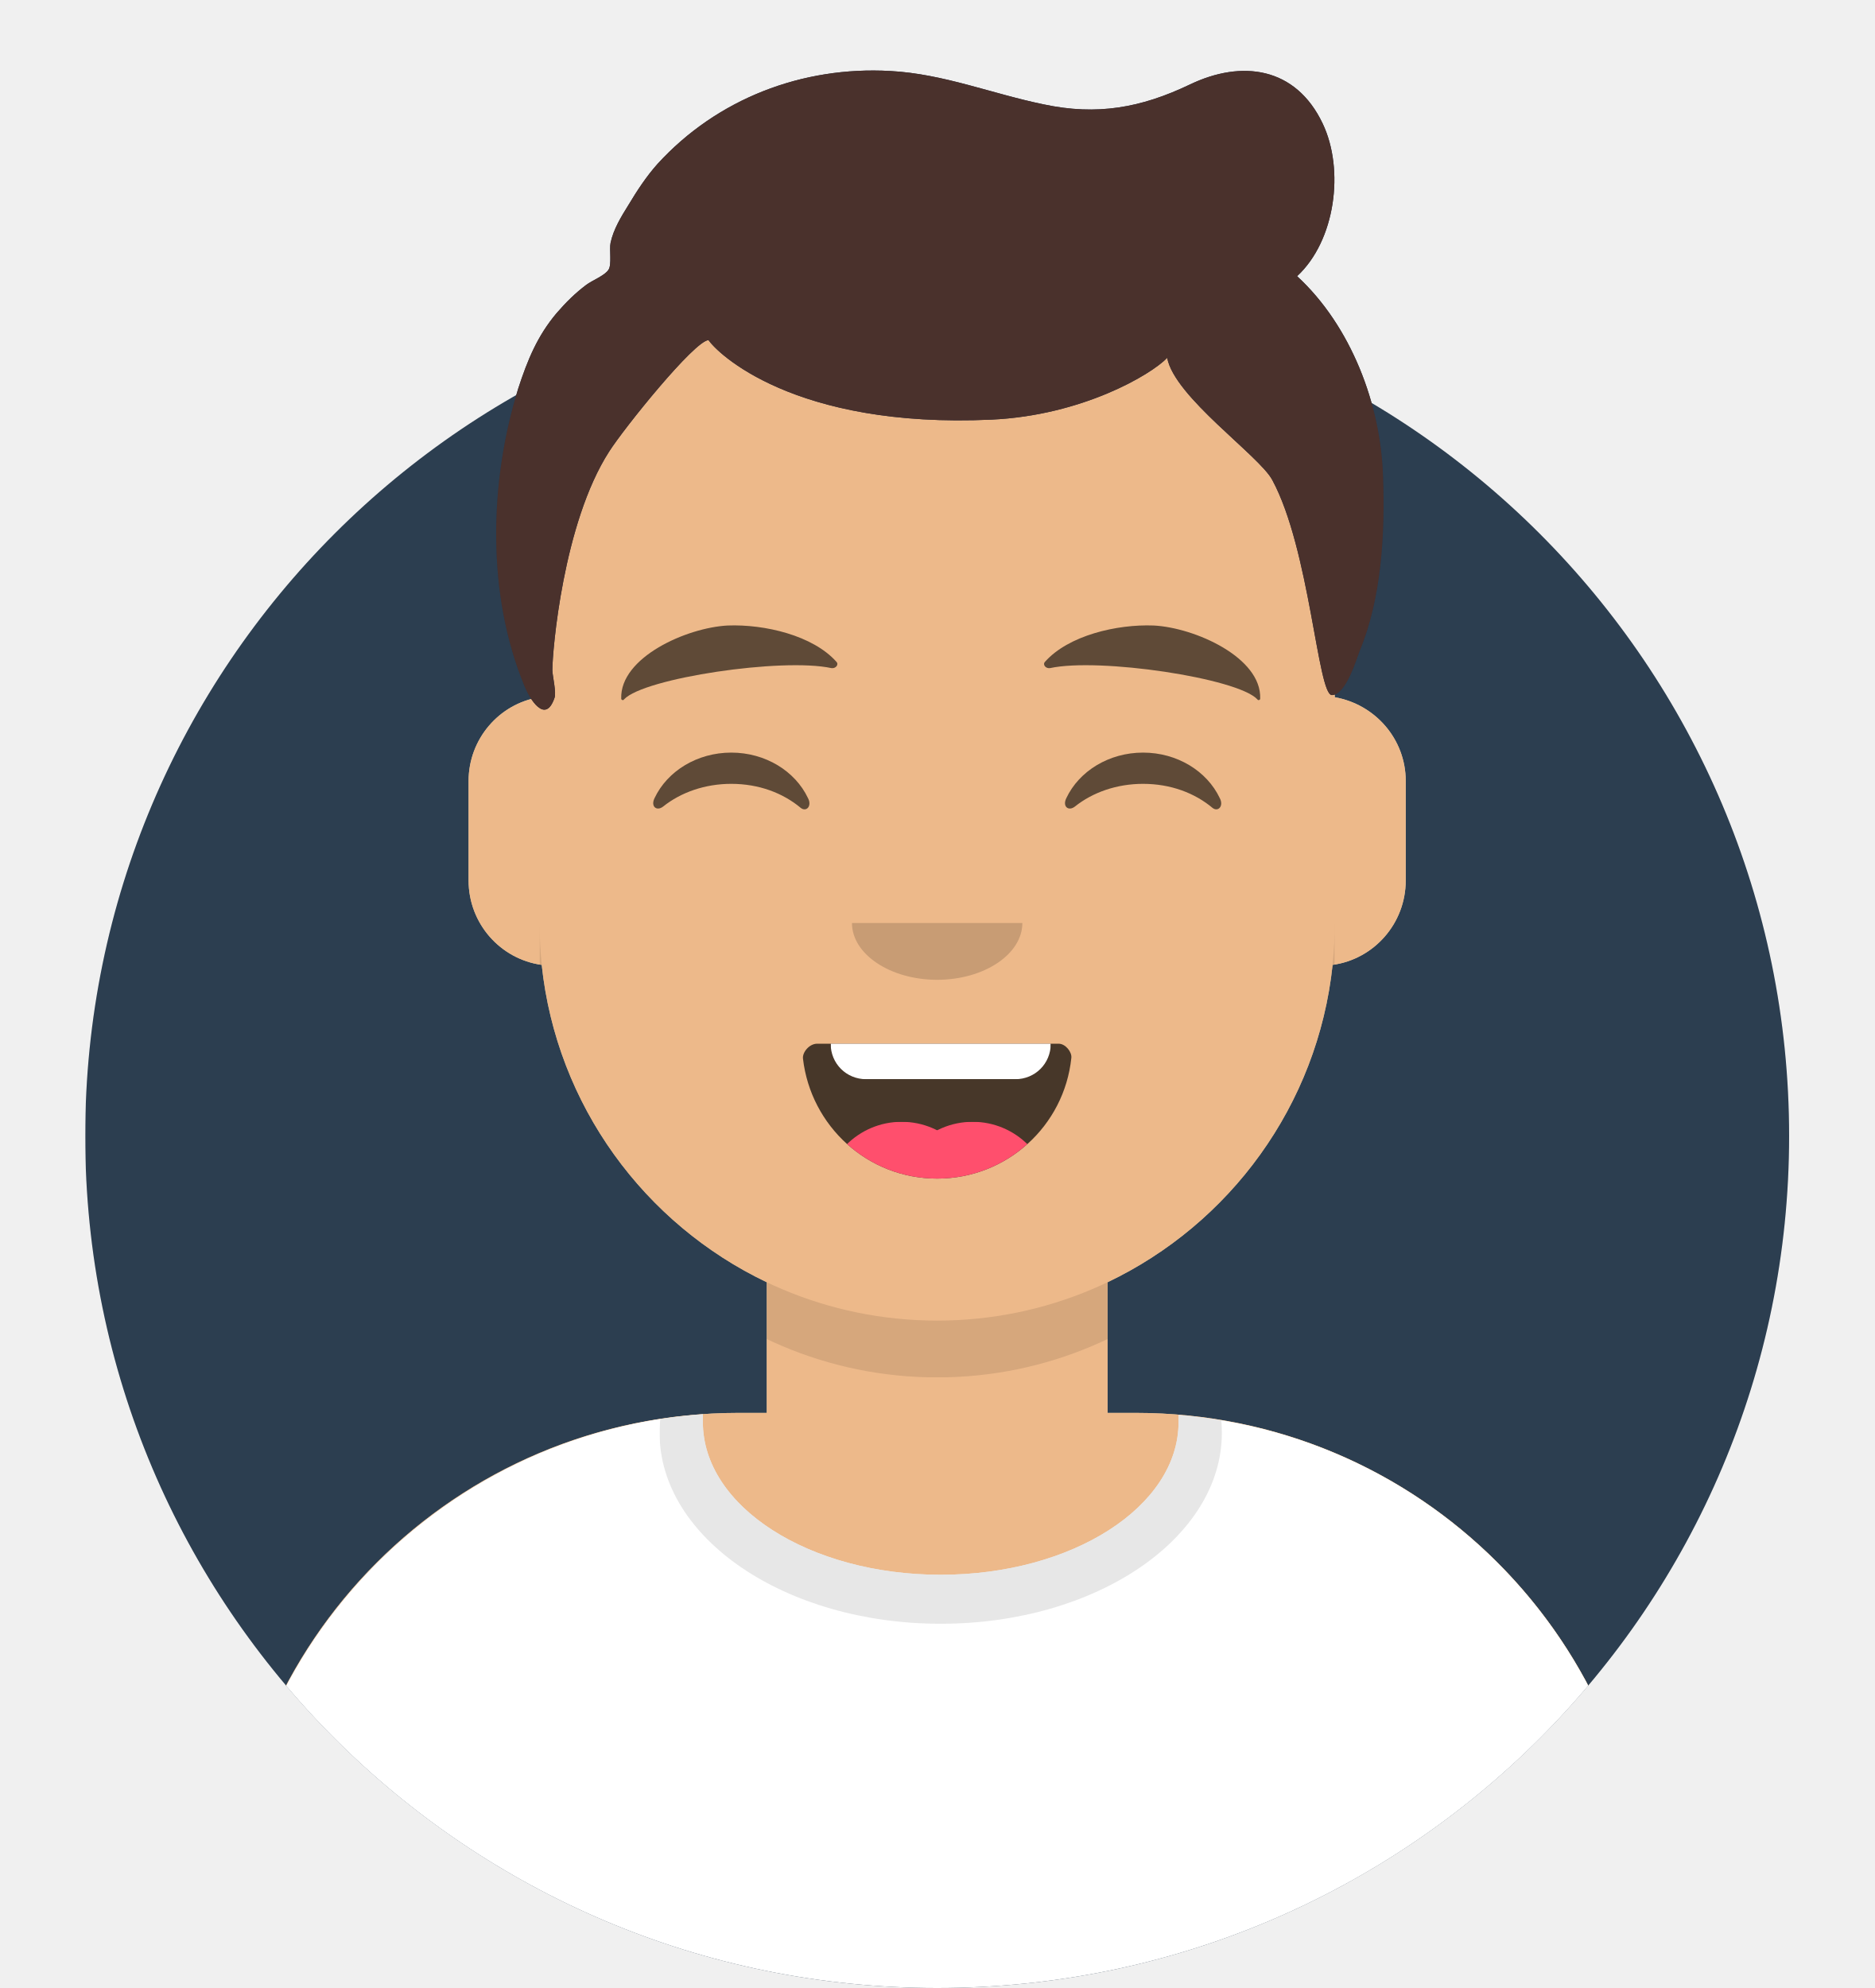
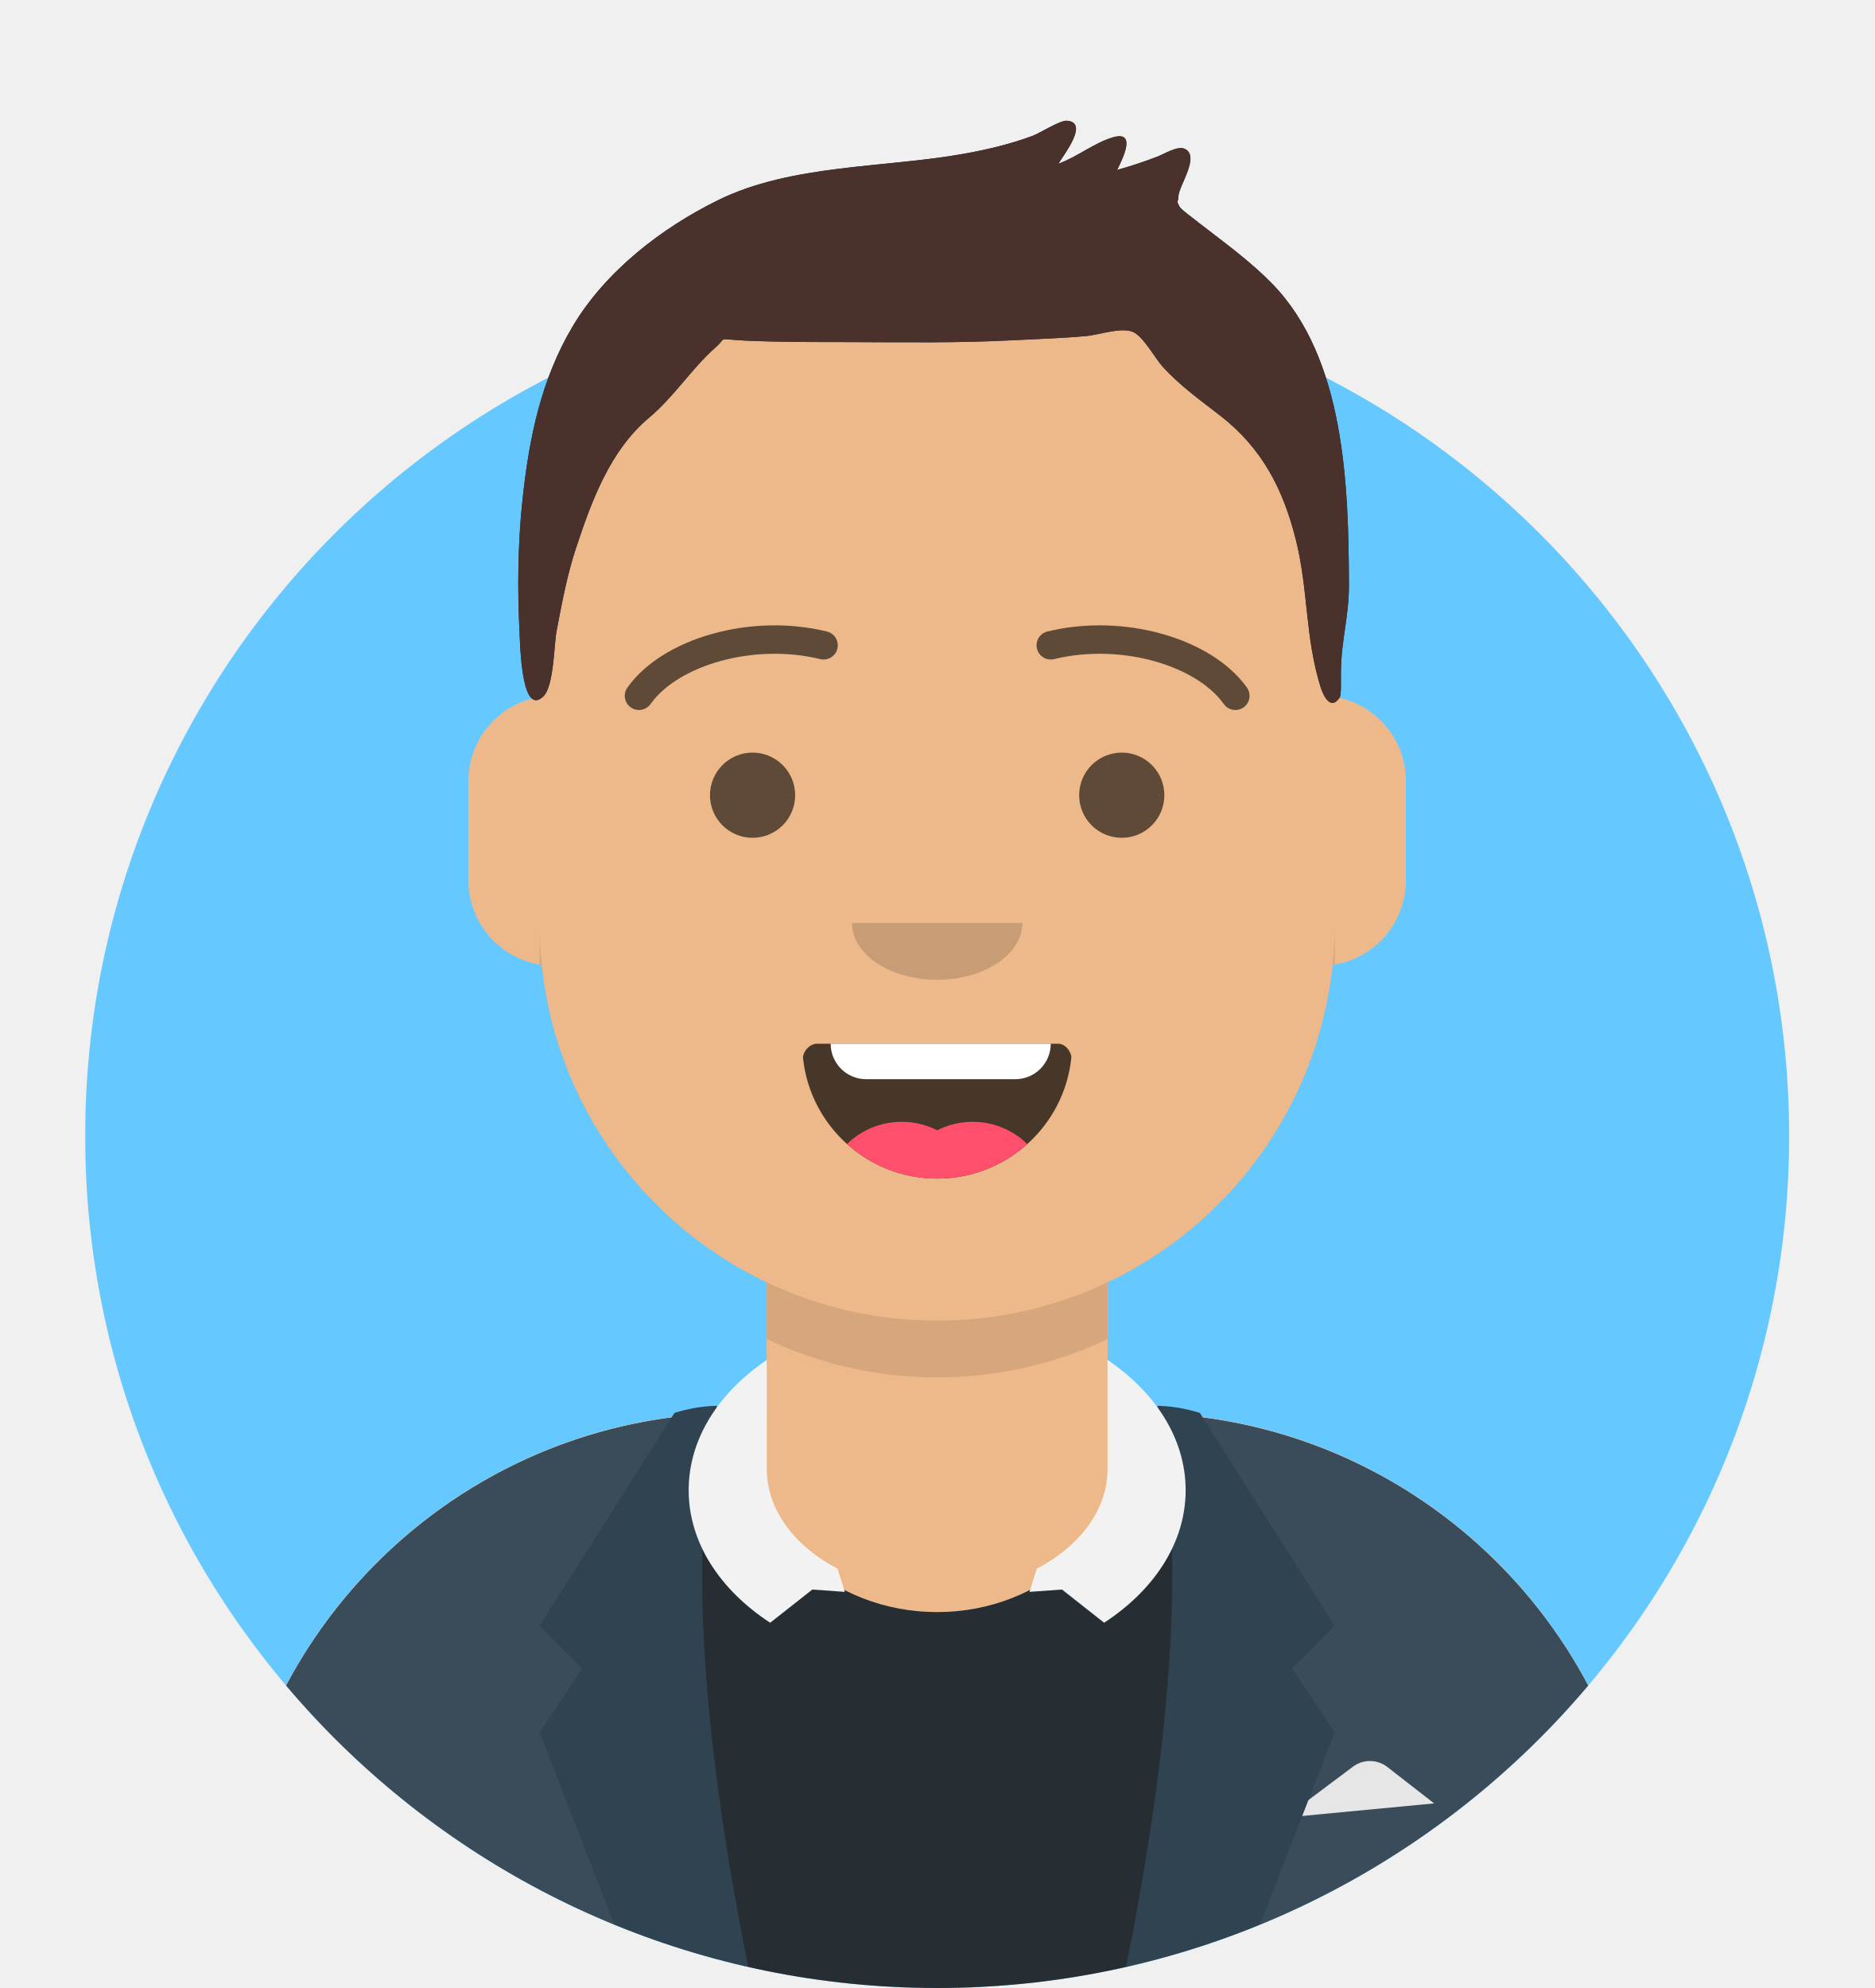
- <svg xmlns="http://www.w3.org/2000/svg" version="1.1" id="Layer_1" x="0px" y="0px" viewBox="0 0 264 280" style="enable-background:new 0 0 264 280;" xml:space="preserve">
-   <style type="text/css">
- 	.st0{fill-rule:evenodd;clip-rule:evenodd;fill:#E6E6E6;}
- 	.st1{filter:url(#Adobe_OpacityMaskFilter);}
- 	.st2{fill-rule:evenodd;clip-rule:evenodd;fill:#FFFFFF;}
- 	.st3{mask:url(#mask-2_1_);}
- 	.st4{fill-rule:evenodd;clip-rule:evenodd;fill:#2C3E50;}
- 	.st5{filter:url(#Adobe_OpacityMaskFilter_1_);}
- 	.st6{mask:url(#mask-4_1_);}
- 	.st7{fill-rule:evenodd;clip-rule:evenodd;fill:#D0C6AC;}
- 	.st8{filter:url(#Adobe_OpacityMaskFilter_2_);}
- 	.st9{mask:url(#mask-6_1_);}
- 	.st10{fill-rule:evenodd;clip-rule:evenodd;fill:#EDB98A;}
- 	.st11{filter:url(#Adobe_OpacityMaskFilter_3_);}
- 	.st12{mask:url(#mask-6_2_);fill-rule:evenodd;clip-rule:evenodd;fill-opacity:0.1;}
- 	.st13{filter:url(#Adobe_OpacityMaskFilter_4_);}
- 	.st14{mask:url(#react-mask-952_1_);}
- 	.st15{filter:url(#Adobe_OpacityMaskFilter_5_);}
- 	.st16{opacity:0.6;mask:url(#react-mask-952_2_);}
- 	.st17{fill-rule:evenodd;clip-rule:evenodd;fill-opacity:0.16;}
- 	.st18{fill-rule:evenodd;clip-rule:evenodd;fill-opacity:0.7;}
- 	.st19{filter:url(#Adobe_OpacityMaskFilter_6_);}
- 	.st20{mask:url(#react-mask-934_1_);fill-rule:evenodd;clip-rule:evenodd;fill:#FFFFFF;}
- 	.st21{filter:url(#Adobe_OpacityMaskFilter_7_);}
- 	.st22{mask:url(#react-mask-934_2_);}
- 	.st23{fill-rule:evenodd;clip-rule:evenodd;fill:#FF4F6D;}
- 	.st24{fill-rule:evenodd;clip-rule:evenodd;fill-opacity:0.6;}
- 	.st25{filter:url(#Adobe_OpacityMaskFilter_8_);}
- 	.st26{mask:url(#react-mask-925_1_);}
- 	.st27{fill-rule:evenodd;clip-rule:evenodd;fill:#28354B;}
- 	.st28{filter:url(#Adobe_OpacityMaskFilter_9_);}
- 	.st29{mask:url(#react-mask-924_1_);}
- 	.st30{fill-rule:evenodd;clip-rule:evenodd;fill:#4A312C;}
- </style>
-   <g>
-     <g transform="translate(-825, -1100)">
+ <svg xmlns="http://www.w3.org/2000/svg" xmlns:xlink="http://www.w3.org/1999/xlink" width="264px" height="280px" viewBox="0 0 264 280" version="1.1">
+   <defs>
+     <circle id="react-path-1" cx="120" cy="120" r="120" />
+     <path d="M12,160 C12,226.274 65.726,280 132,280 C198.274,280 252,226.274 252,160 L264,160 L264,-1.42108547e-14 L-3.19744231e-14,-1.42108547e-14 L-3.19744231e-14,160 L12,160 Z" id="react-path-2" />
+     <path d="M124,144.611 L124,163 L128,163 L128,163 C167.765,163 200,195.235 200,235 L200,244 L0,244 L0,235 C-4.86974701e-15,195.235 32.235,163 72,163 L72,163 L76,163 L76,144.611 C58.763,136.422 46.372,119.687 44.305,99.881 C38.48,99.058 34,94.052 34,88 L34,74 C34,68.054 38.325,63.118 44,62.166 L44,56 L44,56 C44,25.072 69.072,5.68137151e-15 100,0 L100,0 L100,0 C130.928,-5.68137151e-15 156,25.072 156,56 L156,62.166 C161.675,63.118 166,68.054 166,74 L166,88 C166,94.052 161.52,99.058 155.695,99.881 C153.628,119.687 141.237,136.422 124,144.611 Z" id="react-path-3" />
+   </defs>
+   <g id="Avataaar" stroke="none" stroke-width="1" fill="none" fill-rule="evenodd">
+     <g transform="translate(-825, -1100)" id="Avataaar/Circle">
      <g transform="translate(825, 1100)">
-         <g id="Circle" transform="translate(12, 40)">
-           <g id="Circle-Background">
-             <circle class="st0" cx="120" cy="120" r="120" />
-           </g>
-           <defs>
-             <filter id="Adobe_OpacityMaskFilter" filterUnits="userSpaceOnUse" x="0" y="0" width="240" height="240">
-               <feColorMatrix type="matrix" values="1 0 0 0 0  0 1 0 0 0  0 0 1 0 0  0 0 0 1 0" />
-             </filter>
-           </defs>
-           <mask maskUnits="userSpaceOnUse" x="0" y="0" width="240" height="240" id="mask-2_1_">
-             <g class="st1">
-               <circle id="path-1_1_" class="st2" cx="120" cy="120" r="120" />
-             </g>
+         <g id="Circle" stroke-width="1" fill-rule="evenodd" transform="translate(12, 40)">
+           <mask id="react-mask-4" fill="white">
+             <use xlink:href="#react-path-1" />
          </mask>
-           <g class="st3">
-             <rect class="st4" width="240" height="240" />
+           <use id="Circle-Background" fill="#E6E6E6" xlink:href="#react-path-1" />
+           <g id="Color/Palette/Blue-01" mask="url(#react-mask-4)" fill="#65C9FF">
+             <rect id="🖍Color" x="0" y="0" width="240" height="240" />
          </g>
        </g>
-         <g id="Mask">
- 			</g>
-         <defs>
-           <filter id="Adobe_OpacityMaskFilter_1_" filterUnits="userSpaceOnUse" x="-1" y="0" width="265" height="280">
-             <feColorMatrix type="matrix" values="1 0 0 0 0  0 1 0 0 0  0 0 1 0 0  0 0 0 1 0" />
-           </filter>
-         </defs>
-         <mask maskUnits="userSpaceOnUse" x="-1" y="0" width="265" height="280" id="mask-4_1_">
-           <g class="st5">
-             <path id="path-3_1_" class="st2" d="M12,160c0,66.3,53.7,120,120,120s120-53.7,120-120h12V0H0v160H12z" />
-           </g>
+         <mask id="react-mask-5" fill="white">
+           <use xlink:href="#react-path-2" />
        </mask>
-         <g id="Avataaar" class="st6">
+         <g id="Mask" />
+         <g id="Avataaar" stroke-width="1" fill-rule="evenodd" mask="url(#react-mask-5)">
          <g id="Body" transform="translate(32, 36)">
-             <g>
-               <path class="st7" d="M124,144.6V163h4l0,0c39.8,0,72,32.2,72,72v9H0v-9c0-39.8,32.2-72,72-72l0,0h4v-18.4        c-17.2-8.2-29.6-24.9-31.7-44.7C38.5,99.1,34,94.1,34,88V74c0-5.9,4.3-10.9,10-11.8V56l0,0c0-30.9,25.1-56,56-56l0,0l0,0        c30.9,0,56,25.1,56,56v6.2c5.7,1,10,5.9,10,11.8v14c0,6.1-4.5,11.1-10.3,11.9C153.6,119.7,141.2,136.4,124,144.6z" />
-             </g>
-             <defs>
-               <filter id="Adobe_OpacityMaskFilter_2_" filterUnits="userSpaceOnUse" x="-32" y="0" width="264" height="244">
-                 <feColorMatrix type="matrix" values="1 0 0 0 0  0 1 0 0 0  0 0 1 0 0  0 0 0 1 0" />
-               </filter>
-             </defs>
-             <mask maskUnits="userSpaceOnUse" x="-32" y="0" width="264" height="244" id="mask-6_1_">
-               <g class="st8">
-                 <path id="path-5_1_" class="st2" d="M124,144.6V163h4l0,0c39.8,0,72,32.2,72,72v9H0v-9c0-39.8,32.2-72,72-72l0,0h4v-18.4         c-17.2-8.2-29.6-24.9-31.7-44.7C38.5,99.1,34,94.1,34,88V74c0-5.9,4.3-10.9,10-11.8V56l0,0c0-30.9,25.1-56,56-56l0,0l0,0         c30.9,0,56,25.1,56,56v6.2c5.7,1,10,5.9,10,11.8v14c0,6.1-4.5,11.1-10.3,11.9C153.6,119.7,141.2,136.4,124,144.6z" />
-               </g>
+             <mask id="react-mask-6" fill="white">
+               <use xlink:href="#react-path-3" />
            </mask>
-             <g class="st9">
-               <g id="Color" transform="translate(-32, 0)">
-                 <rect class="st10" width="264" height="244" />
+             <use fill="#D0C6AC" xlink:href="#react-path-3" />
+             <g id="Skin/👶🏽-03-Brown" mask="url(#react-mask-6)" fill="#EDB98A">
+               <g transform="translate(0, 0)" id="Color">
+                 <rect x="0" y="0" width="264" height="280" />
              </g>
            </g>
+             <path d="M156,79 L156,102 C156,132.928 130.928,158 100,158 C69.072,158 44,132.928 44,102 L44,79 L44,94 C44,124.928 69.072,150 100,150 C130.928,150 156,124.928 156,94 L156,79 Z" id="Neck-Shadow" fill-opacity="0.1" fill="#000000" mask="url(#react-mask-6)" />
+           </g>
+           <g id="Clothing/Blazer-+-Sweater" transform="translate(0, 170)">
            <defs>
-               <filter id="Adobe_OpacityMaskFilter_3_" filterUnits="userSpaceOnUse" x="44" y="79" width="112" height="79">
-                 <feColorMatrix type="matrix" values="1 0 0 0 0  0 1 0 0 0  0 0 1 0 0  0 0 0 1 0" />
-               </filter>
+               <path d="M105.192,29.052 L104,29.052 L104,29.052 C64.235,29.052 32,61.287 32,101.052 L32,110 L232,110 L232,101.052 C232,61.287 199.765,29.052 160,29.052 L160,29.052 L158.808,29.052 C158.935,30.035 159,31.036 159,32.052 C159,45.859 146.912,57.052 132,57.052 C117.088,57.052 105,45.859 105,32.052 C105,31.036 105.065,30.035 105.192,29.052 Z" id="react-path-261" />
            </defs>
-             <mask maskUnits="userSpaceOnUse" x="44" y="79" width="112" height="79" id="mask-6_2_">
-               <g class="st11">
-                 <path id="path-5_2_" class="st2" d="M124,144.6V163h4l0,0c39.8,0,72,32.2,72,72v9H0v-9c0-39.8,32.2-72,72-72l0,0h4v-18.4         c-17.2-8.2-29.6-24.9-31.7-44.7C38.5,99.1,34,94.1,34,88V74c0-5.9,4.3-10.9,10-11.8V56l0,0c0-30.9,25.1-56,56-56l0,0l0,0         c30.9,0,56,25.1,56,56v6.2c5.7,1,10,5.9,10,11.8v14c0,6.1-4.5,11.1-10.3,11.9C153.6,119.7,141.2,136.4,124,144.6z" />
+             <mask id="react-mask-262" fill="white">
+               <use xlink:href="#react-path-261" />
+             </mask>
+             <use id="Clothes" fill="#E6E6E6" fill-rule="evenodd" xlink:href="#react-path-261" />
+             <g id="Color/Palette/Black" mask="url(#react-mask-262)" fill-rule="evenodd" fill="#262E33">
+               <rect id="🖍Color" x="0" y="0" width="264" height="110" />
+             </g>
+             <g id="Blazer" stroke-width="1" fill-rule="evenodd" transform="translate(32, 28)">
+               <path d="M68.785,1.122 C30.512,2.804 1.24427139e-14,34.365 0,73.052 L0,82 L69.362,82 C65.961,69.92 64,55.709 64,40.5 C64,26.173 65.74,12.731 68.785,1.122 Z M131.638,82 L200,82 L200,73.052 C200,34.707 170.025,3.363 132.229,1.174 C135.265,12.771 137,26.194 137,40.5 C137,55.709 135.039,69.92 131.638,82 Z" id="Saco" fill="#3A4C5A" />
+               <path d="M149,58 L158.556,50.833 L158.556,50.833 C159.999,49.751 161.988,49.768 163.412,50.876 L170,56 L149,58 Z" id="Pocket-hanky" fill="#E6E6E6" />
+               <path d="M69,1.13686838e-13 C65,19.333 66.667,46.667 74,82 L58,82 L44,46 L50,37 L44,31 L63,1 C65.028,0.369 67.028,0.036 69,1.13686838e-13 Z" id="Wing" fill="#2F4351" />
+               <path d="M151,1.13686838e-13 C147,19.333 148.667,46.667 156,82 L140,82 L126,46 L132,37 L126,31 L145,1 C147.028,0.369 149.028,0.036 151,1.13686838e-13 Z" id="Wing" fill="#2F4351" transform="translate(141, 41) scale(-1, 1) translate(-141, -41) " />
+             </g>
+             <path d="M156,21.539 C162.772,26.136 167,32.656 167,39.888 C167,47.289 162.572,53.945 155.52,58.556 L149.579,53.876 L145,54.208 L146,51.057 L145.922,50.996 C152.022,47.853 156,42.7 156,36.877 L156,21.539 Z M108,21.539 C101.228,26.136 97,32.656 97,39.888 C97,47.289 101.428,53.945 108.48,58.556 L114.421,53.876 L119,54.208 L118,51.057 L118.078,50.996 C111.978,47.853 108,42.7 108,36.877 L108,21.539 Z" id="Collar" fill="#F2F2F2" fill-rule="evenodd" />
+           </g>
+           <g id="Face" transform="translate(76, 82)" fill="#000000">
+             <g id="Mouth/Smile" transform="translate(2, 52)">
+               <defs>
+                 <path d="M35.118,15.128 C36.176,24.62 44.226,32 54,32 C63.804,32 71.874,24.574 72.892,15.04 C72.974,14.273 72.117,13 71.043,13 C56.149,13 44.738,13 37.087,13 C36.007,13 35.012,14.178 35.118,15.128 Z" id="react-path-321" />
+               </defs>
+               <mask id="react-mask-322" fill="white">
+                 <use xlink:href="#react-path-321" />
+               </mask>
+               <use id="Mouth" fill-opacity="0.7" fill="#000000" fill-rule="evenodd" xlink:href="#react-path-321" />
+               <rect id="Teeth" fill="#FFFFFF" fill-rule="evenodd" mask="url(#react-mask-322)" x="39" y="2" width="31" height="16" rx="5" />
+               <g id="Tongue" stroke-width="1" fill-rule="evenodd" mask="url(#react-mask-322)" fill="#FF4F6D">
+                 <g transform="translate(38, 24)">
+                   <circle cx="11" cy="11" r="11" />
+                   <circle cx="21" cy="11" r="11" />
+                 </g>
              </g>
-             </mask>
-             <path id="Neck-Shadow" class="st12" d="M156,79v23c0,30.9-25.1,56-56,56s-56-25.1-56-56V79v15c0,30.9,25.1,56,56,56       s56-25.1,56-56V79z" />
-           </g>
-           <g transform="translate(0, 170)">
-             <g id="Clothes">
-               <path class="st0" d="M166,29.3c37,3,66,34,66,71.8v8.9H32v-8.9C32,63,61.6,31.8,99,29.2c0,0.4,0,0.7,0,1.1        c0,11.9,15,21.5,33.5,21.5S166,42.2,166,30.3C166,30,166,29.6,166,29.3z" />
            </g>
-             <defs>
-               <filter id="Adobe_OpacityMaskFilter_4_" filterUnits="userSpaceOnUse" x="0" y="0" width="264" height="110">
-                 <feColorMatrix type="matrix" values="1 0 0 0 0  0 1 0 0 0  0 0 1 0 0  0 0 0 1 0" />
-               </filter>
-             </defs>
-             <mask maskUnits="userSpaceOnUse" x="0" y="0" width="264" height="110" id="react-mask-952_1_">
-               <g class="st13">
-                 <path id="react-path-951_1_" class="st2" d="M166,29.3c37,3,66,34,66,71.8v8.9H32v-8.9C32,63,61.6,31.8,99,29.2         c0,0.4,0,0.7,0,1.1c0,11.9,15,21.5,33.5,21.5S166,42.2,166,30.3C166,30,166,29.6,166,29.3z" />
-               </g>
-             </mask>
-             <g class="st14">
-               <rect class="st2" width="264" height="110" />
+             <g id="Nose/Default" transform="translate(28, 40)" fill-opacity="0.16">
+               <path d="M16,8 C16,12.418 21.373,16 28,16 L28,16 C34.627,16 40,12.418 40,8" id="Nose" />
            </g>
-             <defs>
-               <filter id="Adobe_OpacityMaskFilter_5_" filterUnits="userSpaceOnUse" x="92.9" y="4.9" width="79.3" height="53.8">
-                 <feColorMatrix type="matrix" values="1 0 0 0 0  0 1 0 0 0  0 0 1 0 0  0 0 0 1 0" />
-               </filter>
-             </defs>
-             <mask maskUnits="userSpaceOnUse" x="92.9" y="4.9" width="79.3" height="53.8" id="react-mask-952_2_">
-               <g class="st15">
-                 <path id="react-path-951_2_" class="st2" d="M166,29.3c37,3,66,34,66,71.8v8.9H32v-8.9C32,63,61.6,31.8,99,29.2         c0,0.4,0,0.7,0,1.1c0,11.9,15,21.5,33.5,21.5S166,42.2,166,30.3C166,30,166,29.6,166,29.3z" />
-               </g>
-             </mask>
-             <g id="Shadowy" class="st16">
-               <g transform="translate(92, 4)">
-                 <ellipse class="st17" cx="40.5" cy="27.8" rx="39.6" ry="26.9" />
+             <g id="Eyes/Default-😀" transform="translate(0, 8)" fill-opacity="0.6">
+               <circle id="Eye" cx="30" cy="22" r="6" />
+               <circle id="Eye" cx="82" cy="22" r="6" />
+             </g>
+             <g id="Eyebrow/Outline/Default" fill-opacity="0.6">
+               <g id="I-Browse" transform="translate(12, 6)">
+                 <path d="M3.63,11.159 C7.545,5.65 18.278,2.561 27.523,4.831 C28.596,5.095 29.679,4.439 29.942,3.366 C30.206,2.293 29.55,1.21 28.477,0.947 C17.74,-1.69 5.312,1.887 0.37,8.841 C-0.27,9.742 -0.059,10.99 0.841,11.63 C1.742,12.27 2.99,12.059 3.63,11.159 Z" id="Eyebrow" fill-rule="nonzero" />
+                 <path d="M61.63,11.159 C65.545,5.65 76.278,2.561 85.523,4.831 C86.596,5.095 87.679,4.439 87.942,3.366 C88.206,2.293 87.55,1.21 86.477,0.947 C75.74,-1.69 63.312,1.887 58.37,8.841 C57.73,9.742 57.941,10.99 58.841,11.63 C59.742,12.27 60.99,12.059 61.63,11.159 Z" id="Eyebrow" fill-rule="nonzero" transform="translate(73.00015, 6.039198) scale(-1, 1) translate(-73.00015, -6.039198) " />
              </g>
            </g>
          </g>
-           <g id="Face" transform="translate(76, 82)">
-             <g transform="translate(2, 52)">
-               <g id="Mouth">
-                 <path class="st18" d="M35.1,15.1C36.2,24.6,44.2,32,54,32c9.8,0,17.9-7.4,18.9-17c0.1-0.8-0.8-2-1.8-2c-14.9,0-26.3,0-34,0         C36,13,35,14.2,35.1,15.1z" />
-               </g>
-               <defs>
-                 <filter id="Adobe_OpacityMaskFilter_6_" filterUnits="userSpaceOnUse" x="39" y="2" width="31" height="16">
-                   <feColorMatrix type="matrix" values="1 0 0 0 0  0 1 0 0 0  0 0 1 0 0  0 0 0 1 0" />
-                 </filter>
-               </defs>
-               <mask maskUnits="userSpaceOnUse" x="39" y="2" width="31" height="16" id="react-mask-934_1_">
-                 <g class="st19">
-                   <path id="react-path-933_1_" class="st2" d="M35.1,15.1C36.2,24.6,44.2,32,54,32c9.8,0,17.9-7.4,18.9-17          c0.1-0.8-0.8-2-1.8-2c-14.9,0-26.3,0-34,0C36,13,35,14.2,35.1,15.1z" />
-                 </g>
-               </mask>
-               <path id="Teeth" class="st20" d="M44,2h21c2.8,0,5,2.2,5,5v6c0,2.8-2.2,5-5,5H44c-2.8,0-5-2.2-5-5V7C39,4.2,41.2,2,44,2z" />
-               <defs>
-                 <filter id="Adobe_OpacityMaskFilter_7_" filterUnits="userSpaceOnUse" x="38" y="24" width="32" height="22">
-                   <feColorMatrix type="matrix" values="1 0 0 0 0  0 1 0 0 0  0 0 1 0 0  0 0 0 1 0" />
-                 </filter>
-               </defs>
-               <mask maskUnits="userSpaceOnUse" x="38" y="24" width="32" height="22" id="react-mask-934_2_">
-                 <g class="st21">
-                   <path id="react-path-933_2_" class="st2" d="M35.1,15.1C36.2,24.6,44.2,32,54,32c9.8,0,17.9-7.4,18.9-17          c0.1-0.8-0.8-2-1.8-2c-14.9,0-26.3,0-34,0C36,13,35,14.2,35.1,15.1z" />
-                 </g>
-               </mask>
-               <g id="Tongue" class="st22">
-                 <g transform="translate(38, 24)">
-                   <circle class="st23" cx="11" cy="11" r="11" />
-                   <circle class="st23" cx="21" cy="11" r="11" />
-                 </g>
-               </g>
-             </g>
-             <g transform="translate(28, 40)">
-               <path id="Nose" class="st17" d="M16,8c0,4.4,5.4,8,12,8l0,0c6.6,0,12-3.6,12-8" />
-             </g>
-             <g transform="translate(0, 8)">
-               <path id="Squint" class="st24" d="M16.2,22.4C18,18.6,22.2,16,27,16c4.8,0,9,2.6,10.8,6.4c0.6,1.1-0.2,2-1,1.4        c-2.5-2.1-5.9-3.4-9.8-3.4c-3.7,0-7.1,1.2-9.6,3.2C16.5,24.3,15.6,23.6,16.2,22.4z" />
-               <path class="st24" d="M74.2,22.4C76,18.6,80.2,16,85,16c4.8,0,9,2.6,10.8,6.4c0.6,1.1-0.2,2-1,1.4c-2.5-2.1-5.9-3.4-9.8-3.4        c-3.7,0-7.1,1.2-9.6,3.2C74.5,24.3,73.6,23.6,74.2,22.4z" />
-             </g>
-             <g>
-               <path id="Eyebrow" class="st24" d="M26.5,6.1c-5.8,0.3-15.2,4.5-15,10.3c0,0.2,0.3,0.3,0.4,0.1c2.8-3,22.3-5.9,29.2-4.4        c0.6,0.1,1.1-0.5,0.7-0.9C38.5,7.5,31.7,5.9,26.5,6.1" />
-               <path class="st24" d="M86.5,6.1c5.8,0.3,15.2,4.5,15,10.3c0,0.2-0.3,0.3-0.4,0.1c-2.8-3-22.3-5.9-29.2-4.4        c-0.6,0.1-1.1-0.5-0.7-0.9C74.5,7.5,81.3,5.9,86.5,6.1" />
-             </g>
-           </g>
-           <g id="Top">
+           <g id="Top" stroke-width="1" fill-rule="evenodd">
            <defs>
-               <filter id="Adobe_OpacityMaskFilter_8_" filterUnits="userSpaceOnUse" x="-1" y="0" width="264" height="280">
-                 <feColorMatrix type="matrix" values="1 0 0 0 0  0 1 0 0 0  0 0 1 0 0  0 0 0 1 0" />
+               <rect id="react-path-161" x="0" y="0" width="264" height="280" />
+               <path d="M180.15,39.92 C177.39,37.1 174.186,34.707 171.069,32.307 C170.382,31.777 169.683,31.261 169.011,30.712 C168.858,30.587 167.292,29.466 167.105,29.053 C166.654,28.06 166.915,28.833 166.977,27.649 C167.056,26.151 170.111,21.919 167.831,20.949 C166.828,20.522 165.04,21.658 164.078,22.033 C162.196,22.767 160.292,23.393 158.347,23.933 C159.279,22.076 161.055,18.359 157.716,19.354 C155.114,20.129 152.69,22.122 150.076,23.059 C150.941,21.642 154.4,17.248 151.274,17.002 C150.302,16.926 147.471,18.75 146.424,19.14 C143.287,20.305 140.083,21.059 136.79,21.653 C125.592,23.671 112.497,23.095 102.137,28.193 C94.149,32.124 86.263,38.222 81.648,45.988 C77.201,53.473 75.538,61.664 74.607,70.241 C73.924,76.536 73.868,83.043 74.188,89.36 C74.292,91.43 74.525,100.971 77.532,98.081 C79.03,96.642 79.019,90.828 79.396,88.86 C80.147,84.945 80.87,81.013 82.122,77.223 C84.328,70.544 86.931,63.43 92.427,58.83 C95.954,55.878 98.431,51.889 101.806,48.911 C103.322,47.574 102.165,47.713 104.603,47.889 C106.241,48.006 107.885,48.051 109.526,48.094 C113.322,48.193 117.124,48.168 120.921,48.181 C128.568,48.209 136.179,48.317 143.819,47.916 C147.214,47.739 150.618,47.642 154.004,47.328 C155.895,47.153 159.251,45.941 160.808,46.867 C162.233,47.714 163.713,50.482 164.736,51.615 C167.154,54.294 170.036,56.339 172.862,58.535 C178.757,63.115 181.732,68.867 183.523,76.023 C185.306,83.153 184.806,89.768 187.013,96.785 C187.402,98.018 188.429,100.145 189.695,98.239 C189.93,97.885 189.87,95.939 189.87,94.819 C189.87,90.3 191.014,86.908 191,82.359 C190.944,68.527 190.496,50.491 180.15,39.92 Z" id="react-path-160" />
+               <filter x="-0.8%" y="-2.0%" width="101.5%" height="108.0%" filterUnits="objectBoundingBox" id="react-filter-157">
+                 <feOffset dx="0" dy="2" in="SourceAlpha" result="shadowOffsetOuter1" />
+                 <feColorMatrix values="0 0 0 0 0   0 0 0 0 0   0 0 0 0 0  0 0 0 0.16 0" type="matrix" in="shadowOffsetOuter1" result="shadowMatrixOuter1" />
+                 <feMerge>
+                   <feMergeNode in="shadowMatrixOuter1" />
+                   <feMergeNode in="SourceGraphic" />
+                 </feMerge>
              </filter>
            </defs>
-             <mask maskUnits="userSpaceOnUse" x="-1" y="0" width="264" height="280" id="react-mask-925_1_">
-               <g class="st25">
-                 <rect id="react-path-927_1_" class="st2" width="264" height="280" />
-               </g>
+             <mask id="react-mask-159" fill="white">
+               <use xlink:href="#react-path-161" />
            </mask>
-             <g class="st26">
+             <g id="Mask" />
+             <g id="Top/Short-Hair/Short-Flat" mask="url(#react-mask-159)">
              <g transform="translate(-1, 0)">
-                 <g id="Short-Hair">
-                   <path class="st27" d="M183.7,38.9c5.4-5,6.7-15,3.6-21.5c-3.8-8-11.4-9-18.7-5.5c-6.9,3.3-13.1,4.4-20.6,2.8          c-7.3-1.5-14.1-4.3-21.6-4.7C114,9.3,102,13.9,93.6,23.1c-1.6,1.8-2.9,3.8-4.1,5.8c-1,1.6-2.1,3.4-2.5,5.3          c-0.2,0.9,0.2,3.1-0.3,3.8c-0.5,0.8-2.3,1.5-3.1,2.1c-1.6,1.2-2.9,2.5-4.2,4c-2.7,3.2-4.1,6.6-5.4,10.6          c-4.1,13.2-4.5,29,0.9,42c0.7,1.7,2.9,5.4,4.2,1.6c0.3-0.7-0.3-3.2-0.3-3.9c0-2.7,1.5-20.7,8-30.8c2.1-3.3,12-15.6,14-15.7          c1.1,1.7,11.9,12.5,39.9,11.2c12.7-0.6,22.4-6.3,24.7-8.7c1,5.5,13,13.8,14.8,17.2c5.3,9.8,6.4,30.3,8.4,30.3          s3.5-5.2,3.9-6.2c3.1-7.4,3.6-16.6,3.3-24.6C195.5,57,191.3,45.9,183.7,38.9z" />
-                 </g>
-                 <defs>
-                   <filter id="Adobe_OpacityMaskFilter_9_" filterUnits="userSpaceOnUse" x="0" y="0" width="264" height="280">
-                     <feColorMatrix type="matrix" values="1 0 0 0 0  0 1 0 0 0  0 0 1 0 0  0 0 0 1 0" />
-                   </filter>
-                 </defs>
-                 <mask maskUnits="userSpaceOnUse" x="0" y="0" width="264" height="280" id="react-mask-924_1_">
-                   <g class="st28">
-                     <path id="react-path-926_1_" class="st2" d="M183.7,38.9c5.4-5,6.7-15,3.6-21.5c-3.8-8-11.4-9-18.7-5.5           c-6.9,3.3-13.1,4.4-20.6,2.8c-7.3-1.5-14.1-4.3-21.6-4.7C114,9.3,102,13.9,93.6,23.1c-1.6,1.8-2.9,3.8-4.1,5.8           c-1,1.6-2.1,3.4-2.5,5.3c-0.2,0.9,0.2,3.1-0.3,3.8c-0.5,0.8-2.3,1.5-3.1,2.1c-1.6,1.2-2.9,2.5-4.2,4           c-2.7,3.2-4.1,6.6-5.4,10.6c-4.1,13.2-4.5,29,0.9,42c0.7,1.7,2.9,5.4,4.2,1.6c0.3-0.7-0.3-3.2-0.3-3.9           c0-2.7,1.5-20.7,8-30.8c2.1-3.3,12-15.6,14-15.7c1.1,1.7,11.9,12.5,39.9,11.2c12.7-0.6,22.4-6.3,24.7-8.7           c1,5.5,13,13.8,14.8,17.2c5.3,9.8,6.4,30.3,8.4,30.3s3.5-5.2,3.9-6.2c3.1-7.4,3.6-16.6,3.3-24.6           C195.5,57,191.3,45.9,183.7,38.9z" />
-                   </g>
+                 <mask id="react-mask-158" fill="white">
+                   <use xlink:href="#react-path-160" />
                </mask>
-                 <g class="st29">
-                   <g transform="translate(0, 0) ">
-                     <rect class="st30" width="264" height="280" />
+                 <use id="Short-Hair" stroke="none" fill="#1F3140" fill-rule="evenodd" xlink:href="#react-path-160" />
+                 <g id="Skin/👶🏽-03-Brown" mask="url(#react-mask-158)" fill="#4A312C">
+                   <g transform="translate(0, 0) " id="Color">
+                     <rect x="0" y="0" width="264" height="280" />
                  </g>
                </g>
              </g>
            </g>
          </g>
        </g>
      </g>
    </g>
  </g>
</svg>
